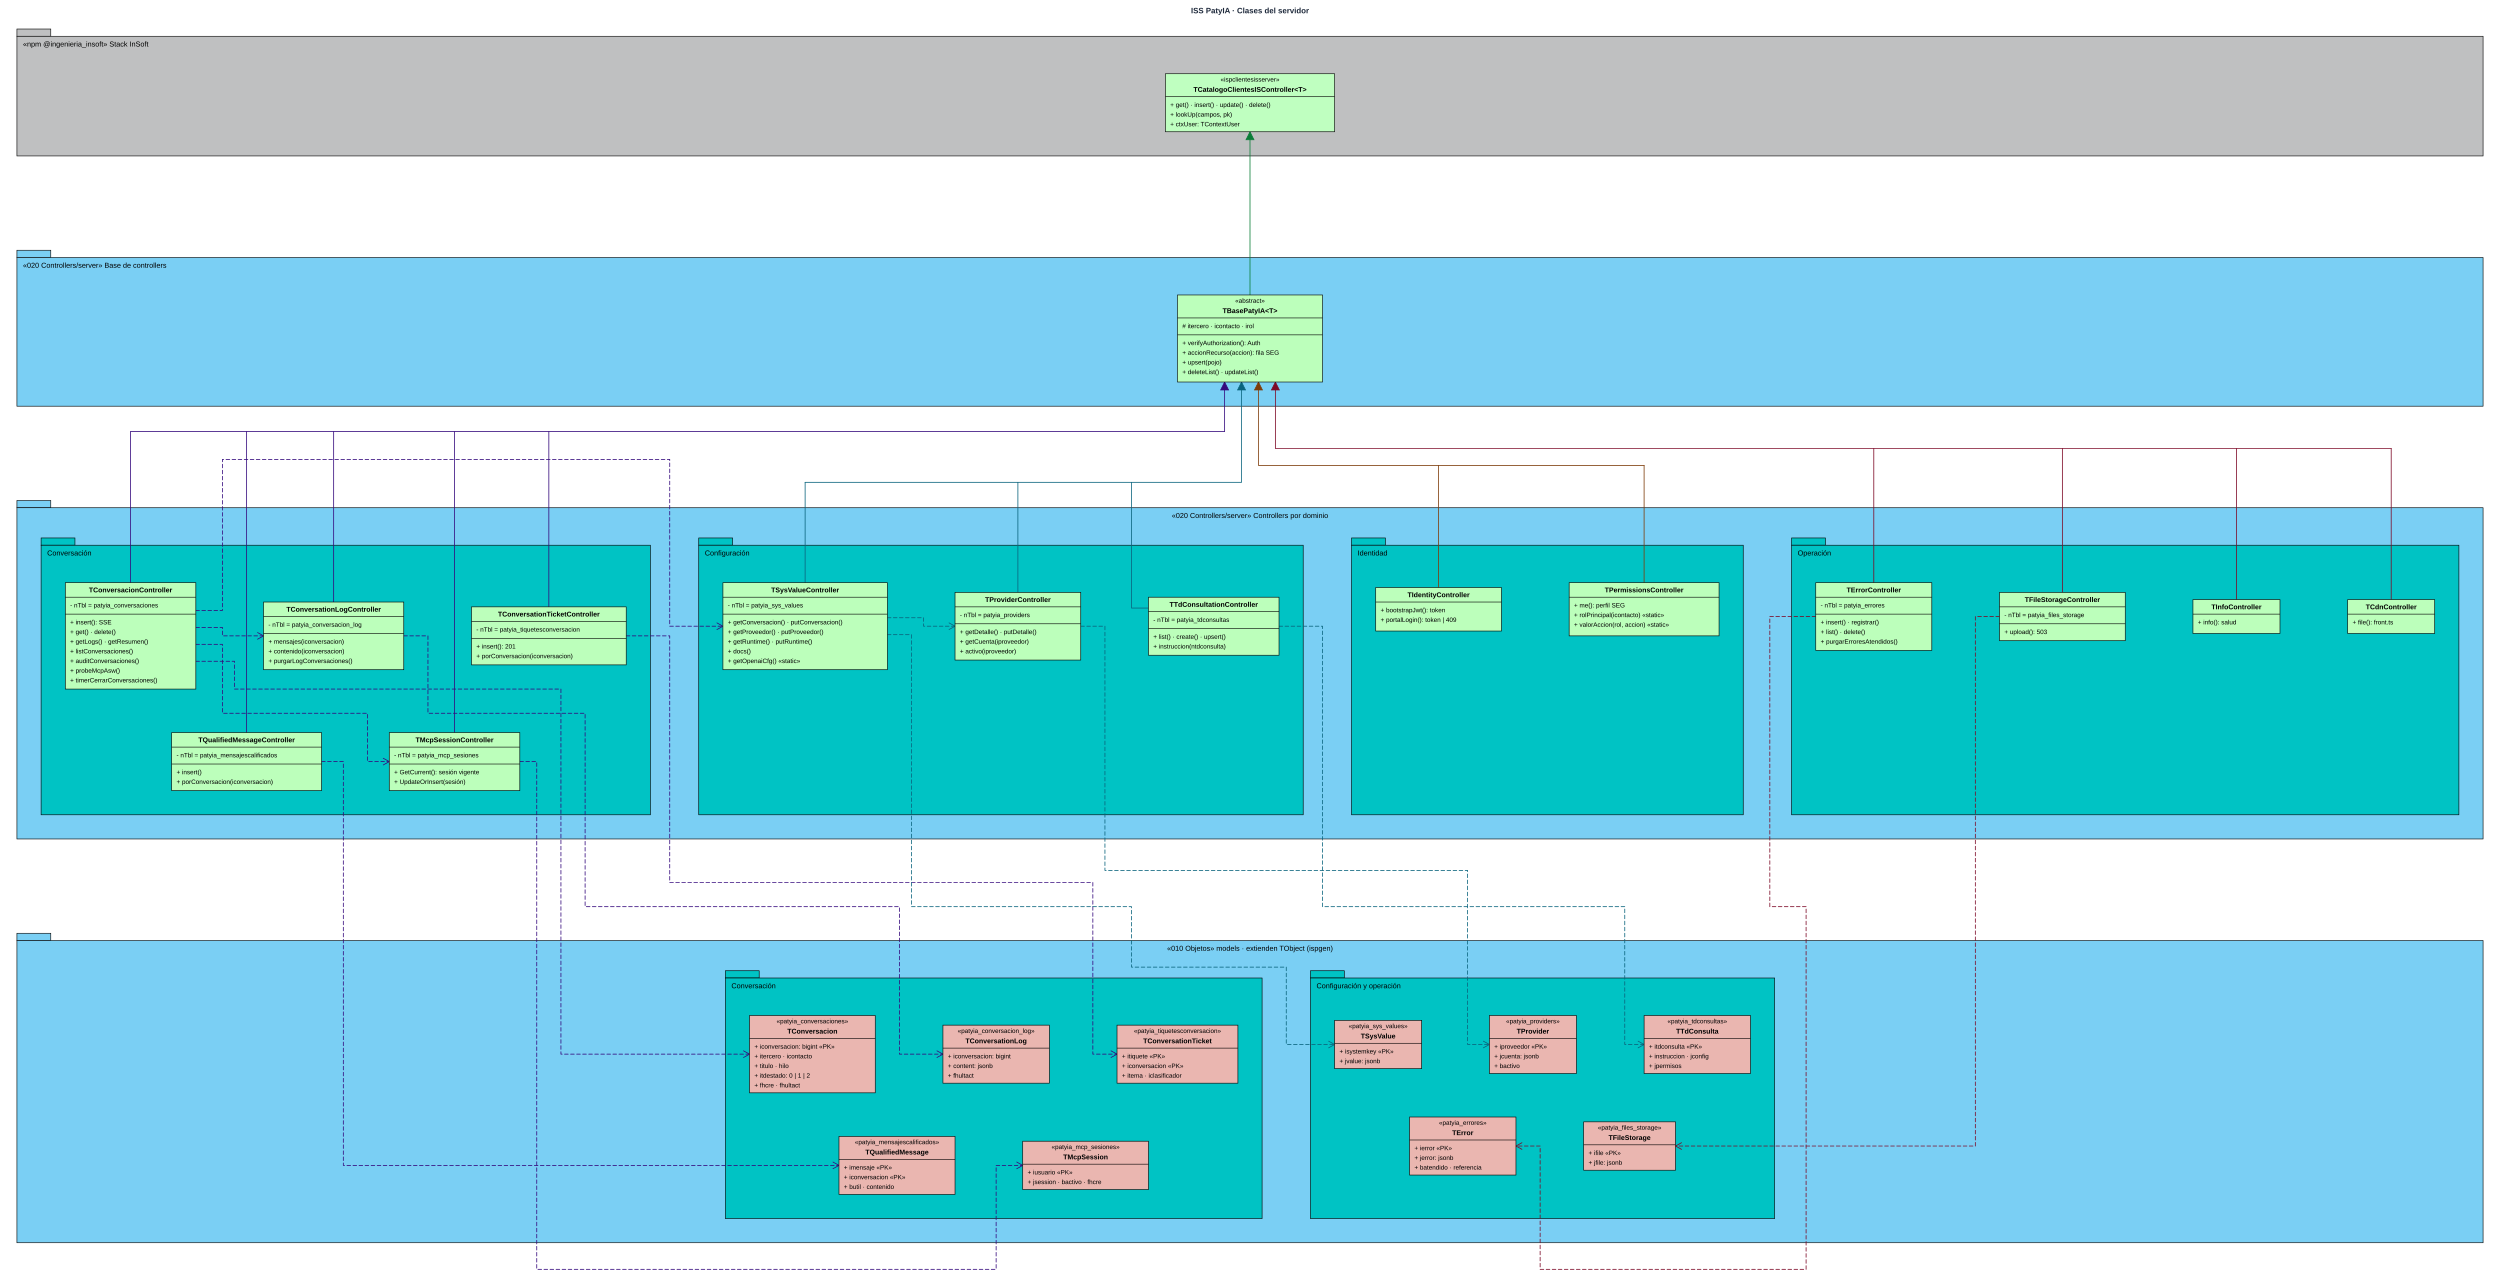
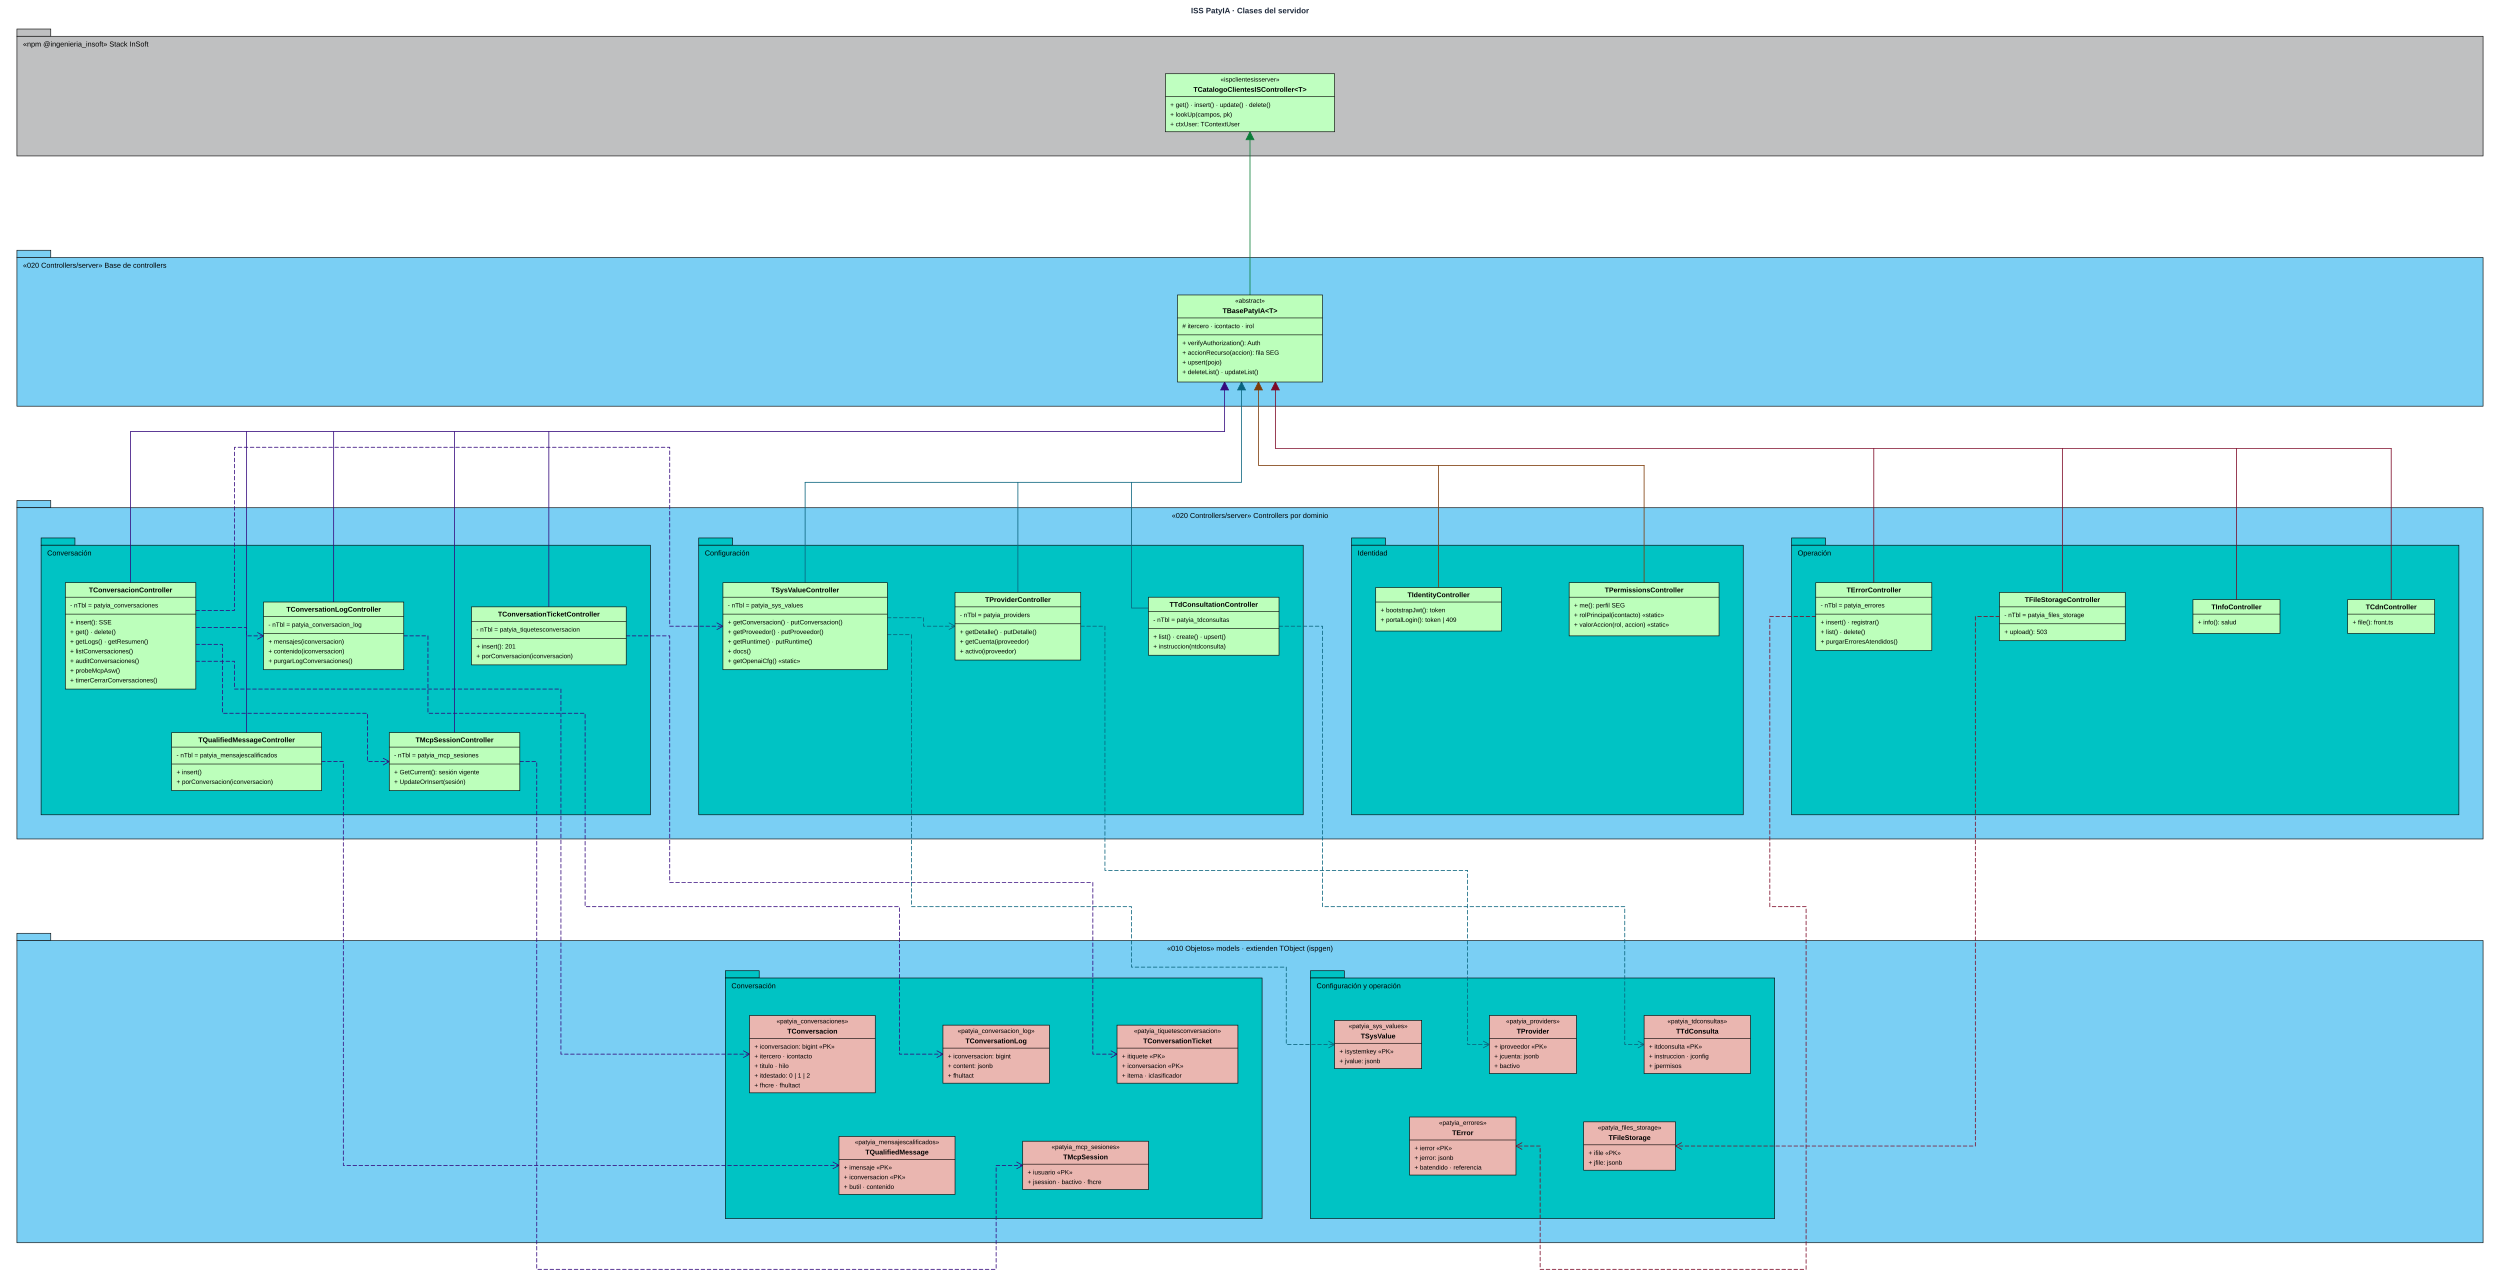
<svg xmlns="http://www.w3.org/2000/svg" style="background:#FFFFFF" part="canvas" class="cls-svg" role="img" viewBox="0 0 4136 2128" preserveAspectRatio="xMidYMid meet" aria-label="ISS PatyIA · Clases del servidor">
  <text x="2068" y="22" text-anchor="middle" fill="#1e293b" font-size="13" font-weight="600" font-family="Tahoma,Arial,sans-serif">ISS PatyIA · Clases del servidor</text>
  <g class="cls-pkgs">
    <rect x="28" y="48" width="56" height="12" fill="#BFC0C1" stroke="#000000" stroke-width="1" class="cls-pkg__tab" />
    <rect x="28" y="60" width="4080" height="198" fill="#BFC0C1" stroke="#000000" stroke-width="1" class="cls-pkg" />
    <text x="38" y="77" text-anchor="start" fill="#000000" font-size="12" font-family="Tahoma,Arial,sans-serif">«npm @ingenieria_insoft» Stack InSoft</text>
    <rect x="28" y="414" width="56" height="12" fill="#7ACFF4" stroke="#000000" stroke-width="1" class="cls-pkg__tab" />
    <rect x="28" y="426" width="4080" height="246" fill="#7ACFF4" stroke="#000000" stroke-width="1" class="cls-pkg" />
    <text x="38" y="443" text-anchor="start" fill="#000000" font-size="12" font-family="Tahoma,Arial,sans-serif">«020 Controllers/server» Base de controllers</text>
    <rect x="28" y="828" width="56" height="12" fill="#7ACFF4" stroke="#000000" stroke-width="1" class="cls-pkg__tab" />
    <rect x="28" y="840" width="4080" height="548" fill="#7ACFF4" stroke="#000000" stroke-width="1" class="cls-pkg" />
    <text x="2068" y="857" text-anchor="middle" fill="#000000" font-size="12" font-family="Tahoma,Arial,sans-serif">«020 Controllers/server» Controllers por dominio</text>
    <rect x="28" y="1544" width="56" height="12" fill="#7ACFF4" stroke="#000000" stroke-width="1" class="cls-pkg__tab" />
    <rect x="28" y="1556" width="4080" height="500" fill="#7ACFF4" stroke="#000000" stroke-width="1" class="cls-pkg" />
    <text x="2068" y="1573" text-anchor="middle" fill="#000000" font-size="12" font-family="Tahoma,Arial,sans-serif">«010 Objetos» models · extienden TObject (ispgen)</text>
    <rect x="68" y="890" width="56" height="12" fill="#00C3C4" stroke="#000000" stroke-width="1" class="cls-pkg__tab" />
    <rect x="68" y="902" width="1008" height="446" fill="#00C3C4" stroke="#000000" stroke-width="1" class="cls-pkg" />
    <text x="78" y="919" text-anchor="start" fill="#000000" font-size="12" font-family="Tahoma,Arial,sans-serif">Conversación</text>
    <rect x="1156" y="890" width="56" height="12" fill="#00C3C4" stroke="#000000" stroke-width="1" class="cls-pkg__tab" />
    <rect x="1156" y="902" width="1000" height="446" fill="#00C3C4" stroke="#000000" stroke-width="1" class="cls-pkg" />
    <text x="1166" y="919" text-anchor="start" fill="#000000" font-size="12" font-family="Tahoma,Arial,sans-serif">Configuración</text>
    <rect x="2236" y="890" width="56" height="12" fill="#00C3C4" stroke="#000000" stroke-width="1" class="cls-pkg__tab" />
    <rect x="2236" y="902" width="648" height="446" fill="#00C3C4" stroke="#000000" stroke-width="1" class="cls-pkg" />
    <text x="2246" y="919" text-anchor="start" fill="#000000" font-size="12" font-family="Tahoma,Arial,sans-serif">Identidad</text>
    <rect x="2964" y="890" width="56" height="12" fill="#00C3C4" stroke="#000000" stroke-width="1" class="cls-pkg__tab" />
    <rect x="2964" y="902" width="1104" height="446" fill="#00C3C4" stroke="#000000" stroke-width="1" class="cls-pkg" />
    <text x="2974" y="919" text-anchor="start" fill="#000000" font-size="12" font-family="Tahoma,Arial,sans-serif">Operación</text>
    <rect x="1200" y="1606" width="56" height="12" fill="#00C3C4" stroke="#000000" stroke-width="1" class="cls-pkg__tab" />
    <rect x="1200" y="1618" width="888" height="398" fill="#00C3C4" stroke="#000000" stroke-width="1" class="cls-pkg" />
    <text x="1210" y="1635" text-anchor="start" fill="#000000" font-size="12" font-family="Tahoma,Arial,sans-serif">Conversación</text>
    <rect x="2168" y="1606" width="56" height="12" fill="#00C3C4" stroke="#000000" stroke-width="1" class="cls-pkg__tab" />
    <rect x="2168" y="1618" width="768" height="398" fill="#00C3C4" stroke="#000000" stroke-width="1" class="cls-pkg" />
    <text x="2178" y="1635" text-anchor="start" fill="#000000" font-size="12" font-family="Tahoma,Arial,sans-serif">Configuración y operación</text>
  </g>
  <g class="cls-rel" data-edge-id="r0">
    <path d="M2068,488 V218" fill="none" stroke="#0a7d37" stroke-width="1.3" stroke-linejoin="round" stroke-linecap="round" class="cls-rel__path" />
    <polygon points="0,0 -13.2,-6.6 -13.2,6.6" fill="#0a7d37" stroke="#0a7d37" stroke-width="1.2" transform="translate(2068,218) rotate(270)" class="cls-rel__head" />
  </g>
  <g class="cls-rel" data-edge-id="r1">
    <path d="M216,964 V714" fill="none" stroke="#350a7d" stroke-width="1.3" stroke-linejoin="round" stroke-linecap="round" class="cls-rel__path" />
  </g>
  <g class="cls-rel" data-edge-id="r2">
    <path d="M552,996 V714" fill="none" stroke="#350a7d" stroke-width="1.3" stroke-linejoin="round" stroke-linecap="round" class="cls-rel__path" />
  </g>
  <g class="cls-rel" data-edge-id="r3">
    <path d="M908,1004 V714" fill="none" stroke="#350a7d" stroke-width="1.3" stroke-linejoin="round" stroke-linecap="round" class="cls-rel__path" />
  </g>
  <g class="cls-rel" data-edge-id="r4">
    <path d="M408,1212 V714" fill="none" stroke="#350a7d" stroke-width="1.3" stroke-linejoin="round" stroke-linecap="round" class="cls-rel__path" />
  </g>
  <g class="cls-rel" data-edge-id="r5">
    <path d="M752,1212 V714" fill="none" stroke="#350a7d" stroke-width="1.3" stroke-linejoin="round" stroke-linecap="round" class="cls-rel__path" />
  </g>
  <g class="cls-rel" data-edge-id="r6">
    <path d="M1332,964 V798" fill="none" stroke="#0a647d" stroke-width="1.3" stroke-linejoin="round" stroke-linecap="round" class="cls-rel__path" />
  </g>
  <g class="cls-rel" data-edge-id="r7">
    <path d="M1684,980 V798" fill="none" stroke="#0a647d" stroke-width="1.3" stroke-linejoin="round" stroke-linecap="round" class="cls-rel__path" />
  </g>
  <g class="cls-rel" data-edge-id="r8">
    <path d="M1900,1006 H1872 V798" fill="none" stroke="#0a647d" stroke-width="1.3" stroke-linejoin="round" stroke-linecap="round" class="cls-rel__path" />
  </g>
  <g class="cls-rel" data-edge-id="r9">
    <path d="M2380,972 V770" fill="none" stroke="#7d3c0a" stroke-width="1.3" stroke-linejoin="round" stroke-linecap="round" class="cls-rel__path" />
  </g>
  <g class="cls-rel" data-edge-id="r10">
    <path d="M2720,964 V770" fill="none" stroke="#7d3c0a" stroke-width="1.3" stroke-linejoin="round" stroke-linecap="round" class="cls-rel__path" />
  </g>
  <g class="cls-rel" data-edge-id="r11">
    <path d="M3100,964 V742" fill="none" stroke="#7d0a27" stroke-width="1.3" stroke-linejoin="round" stroke-linecap="round" class="cls-rel__path" />
  </g>
  <g class="cls-rel" data-edge-id="r12">
    <path d="M3412,980 V742" fill="none" stroke="#7d0a27" stroke-width="1.3" stroke-linejoin="round" stroke-linecap="round" class="cls-rel__path" />
  </g>
  <g class="cls-rel" data-edge-id="r13">
    <path d="M3700,992 V742" fill="none" stroke="#7d0a27" stroke-width="1.3" stroke-linejoin="round" stroke-linecap="round" class="cls-rel__path" />
  </g>
  <g class="cls-rel" data-edge-id="r14">
    <path d="M3956,992 V742" fill="none" stroke="#7d0a27" stroke-width="1.3" stroke-linejoin="round" stroke-linecap="round" class="cls-rel__path" />
  </g>
  <g class="cls-rel" data-edge-id="r15">
-     <path d="M324,1038 H368 V1052 H436" fill="none" stroke="#350a7d" stroke-width="1.3" stroke-dasharray="6 4" stroke-linejoin="round" stroke-linecap="round" class="cls-rel__path" />
+     <path d="M324,1038 H408 V1052 H436" fill="none" stroke="#350a7d" stroke-width="1.3" stroke-dasharray="6 4" stroke-linejoin="round" stroke-linecap="round" class="cls-rel__path" />
    <polyline points="-9.9,-5.5 0,0 -9.9,5.5" fill="none" stroke="#350a7d" stroke-width="1.3" stroke-linejoin="round" stroke-linecap="round" transform="translate(436,1052) rotate(0)" class="cls-rel__head" />
  </g>
  <g class="cls-rel" data-edge-id="r16">
    <path d="M324,1066 H368 V1180 H608 V1260 H644" fill="none" stroke="#350a7d" stroke-width="1.3" stroke-dasharray="6 4" stroke-linejoin="round" stroke-linecap="round" class="cls-rel__path" />
    <polyline points="-9.9,-5.5 0,0 -9.9,5.5" fill="none" stroke="#350a7d" stroke-width="1.3" stroke-linejoin="round" stroke-linecap="round" transform="translate(644,1260) rotate(0)" class="cls-rel__head" />
  </g>
  <g class="cls-rel" data-edge-id="r17">
-     <path d="M324,1010 H368 V760 H1108 V1036 H1196" fill="none" stroke="#350a7d" stroke-width="1.3" stroke-dasharray="6 4" stroke-linejoin="round" stroke-linecap="round" class="cls-rel__path" />
+     <path d="M324,1010 H388 V740 H1108 V1036 H1196" fill="none" stroke="#350a7d" stroke-width="1.3" stroke-dasharray="6 4" stroke-linejoin="round" stroke-linecap="round" class="cls-rel__path" />
    <polyline points="-9.9,-5.5 0,0 -9.9,5.5" fill="none" stroke="#350a7d" stroke-width="1.3" stroke-linejoin="round" stroke-linecap="round" transform="translate(1196,1036) rotate(0)" class="cls-rel__head" />
  </g>
  <g class="cls-rel" data-edge-id="r18">
    <path d="M1468,1022 H1528 V1036 H1580" fill="none" stroke="#0a647d" stroke-width="1.3" stroke-dasharray="6 4" stroke-linejoin="round" stroke-linecap="round" class="cls-rel__path" />
    <polyline points="-9.9,-5.5 0,0 -9.9,5.5" fill="none" stroke="#0a647d" stroke-width="1.3" stroke-linejoin="round" stroke-linecap="round" transform="translate(1580,1036) rotate(0)" class="cls-rel__head" />
  </g>
  <g class="cls-rel" data-edge-id="r19">
    <path d="M324,1094 H388 V1140 H928 V1744 H1240" fill="none" stroke="#350a7d" stroke-width="1.3" stroke-dasharray="6 4" stroke-linejoin="round" stroke-linecap="round" class="cls-rel__path" />
    <polyline points="-9.9,-5.5 0,0 -9.9,5.5" fill="none" stroke="#350a7d" stroke-width="1.3" stroke-linejoin="round" stroke-linecap="round" transform="translate(1240,1744) rotate(0)" class="cls-rel__head" />
  </g>
  <g class="cls-rel" data-edge-id="r20">
    <path d="M668,1052 H708 V1180 H968 V1500 H1488 V1744 H1560" fill="none" stroke="#350a7d" stroke-width="1.3" stroke-dasharray="6 4" stroke-linejoin="round" stroke-linecap="round" class="cls-rel__path" />
    <polyline points="-9.9,-5.5 0,0 -9.9,5.5" fill="none" stroke="#350a7d" stroke-width="1.3" stroke-linejoin="round" stroke-linecap="round" transform="translate(1560,1744) rotate(0)" class="cls-rel__head" />
  </g>
  <g class="cls-rel" data-edge-id="r21">
    <path d="M1036,1052 H1108 V1460 H1808 V1744 H1848" fill="none" stroke="#350a7d" stroke-width="1.3" stroke-dasharray="6 4" stroke-linejoin="round" stroke-linecap="round" class="cls-rel__path" />
    <polyline points="-9.9,-5.5 0,0 -9.9,5.5" fill="none" stroke="#350a7d" stroke-width="1.3" stroke-linejoin="round" stroke-linecap="round" transform="translate(1848,1744) rotate(0)" class="cls-rel__head" />
  </g>
  <g class="cls-rel" data-edge-id="r22">
    <path d="M532,1260 H568 V1928 H1388" fill="none" stroke="#350a7d" stroke-width="1.3" stroke-dasharray="6 4" stroke-linejoin="round" stroke-linecap="round" class="cls-rel__path" />
    <polyline points="-9.9,-5.5 0,0 -9.9,5.5" fill="none" stroke="#350a7d" stroke-width="1.3" stroke-linejoin="round" stroke-linecap="round" transform="translate(1388,1928) rotate(0)" class="cls-rel__head" />
  </g>
  <g class="cls-rel" data-edge-id="r23">
    <path d="M860,1260 H888 V2100 H1648 V1928 H1692" fill="none" stroke="#350a7d" stroke-width="1.3" stroke-dasharray="6 4" stroke-linejoin="round" stroke-linecap="round" class="cls-rel__path" />
    <polyline points="-9.9,-5.5 0,0 -9.9,5.5" fill="none" stroke="#350a7d" stroke-width="1.3" stroke-linejoin="round" stroke-linecap="round" transform="translate(1692,1928) rotate(0)" class="cls-rel__head" />
  </g>
  <g class="cls-rel" data-edge-id="r24">
    <path d="M1468,1050 H1508 V1500 H1872 V1600 H2128 V1728 H2208" fill="none" stroke="#0a647d" stroke-width="1.3" stroke-dasharray="6 4" stroke-linejoin="round" stroke-linecap="round" class="cls-rel__path" />
    <polyline points="-9.9,-5.5 0,0 -9.9,5.5" fill="none" stroke="#0a647d" stroke-width="1.3" stroke-linejoin="round" stroke-linecap="round" transform="translate(2208,1728) rotate(0)" class="cls-rel__head" />
  </g>
  <g class="cls-rel" data-edge-id="r25">
    <path d="M1788,1036 H1828 V1440 H2428 V1728 H2464" fill="none" stroke="#0a647d" stroke-width="1.3" stroke-dasharray="6 4" stroke-linejoin="round" stroke-linecap="round" class="cls-rel__path" />
    <polyline points="-9.9,-5.5 0,0 -9.9,5.5" fill="none" stroke="#0a647d" stroke-width="1.3" stroke-linejoin="round" stroke-linecap="round" transform="translate(2464,1728) rotate(0)" class="cls-rel__head" />
  </g>
  <g class="cls-rel" data-edge-id="r26">
    <path d="M2116,1036 H2188 V1500 H2688 V1728 H2720" fill="none" stroke="#0a647d" stroke-width="1.3" stroke-dasharray="6 4" stroke-linejoin="round" stroke-linecap="round" class="cls-rel__path" />
    <polyline points="-9.9,-5.5 0,0 -9.9,5.5" fill="none" stroke="#0a647d" stroke-width="1.3" stroke-linejoin="round" stroke-linecap="round" transform="translate(2720,1728) rotate(0)" class="cls-rel__head" />
  </g>
  <g class="cls-rel" data-edge-id="r27">
    <path d="M3004,1020 H2928 V1500 H2988 V2100 H2548 V1896 H2508" fill="none" stroke="#7d0a27" stroke-width="1.3" stroke-dasharray="6 4" stroke-linejoin="round" stroke-linecap="round" class="cls-rel__path" />
    <polyline points="-9.9,-5.5 0,0 -9.9,5.5" fill="none" stroke="#7d0a27" stroke-width="1.3" stroke-linejoin="round" stroke-linecap="round" transform="translate(2508,1896) rotate(180)" class="cls-rel__head" />
  </g>
  <g class="cls-rel" data-edge-id="r28">
    <path d="M3308,1020 H3268 V1896 H2772" fill="none" stroke="#7d0a27" stroke-width="1.3" stroke-dasharray="6 4" stroke-linejoin="round" stroke-linecap="round" class="cls-rel__path" />
    <polyline points="-9.9,-5.5 0,0 -9.9,5.5" fill="none" stroke="#7d0a27" stroke-width="1.3" stroke-linejoin="round" stroke-linecap="round" transform="translate(2772,1896) rotate(180)" class="cls-rel__head" />
  </g>
  <g class="cls-rel" data-edge-id="base::pkg-conv::bus">
    <path d="M216,714 H2026 H2026 V632" fill="none" stroke="#350a7d" stroke-width="1.3" stroke-linejoin="round" stroke-linecap="round" class="cls-rel__path" />
    <polygon points="0,0 -13.2,-6.6 -13.2,6.6" fill="#350a7d" stroke="#350a7d" stroke-width="1.2" transform="translate(2026,632) rotate(270)" class="cls-rel__head" />
  </g>
  <g class="cls-rel" data-edge-id="base::pkg-cfg::bus">
    <path d="M1332,798 H2054 H2054 V632" fill="none" stroke="#0a647d" stroke-width="1.3" stroke-linejoin="round" stroke-linecap="round" class="cls-rel__path" />
    <polygon points="0,0 -13.2,-6.6 -13.2,6.6" fill="#0a647d" stroke="#0a647d" stroke-width="1.2" transform="translate(2054,632) rotate(270)" class="cls-rel__head" />
  </g>
  <g class="cls-rel" data-edge-id="base::pkg-ident::bus">
    <path d="M2082,770 H2720 H2082 V632" fill="none" stroke="#7d3c0a" stroke-width="1.3" stroke-linejoin="round" stroke-linecap="round" class="cls-rel__path" />
    <polygon points="0,0 -13.2,-6.6 -13.2,6.6" fill="#7d3c0a" stroke="#7d3c0a" stroke-width="1.2" transform="translate(2082,632) rotate(270)" class="cls-rel__head" />
  </g>
  <g class="cls-rel" data-edge-id="base::pkg-ops::bus">
    <path d="M2110,742 H3956 H2110 V632" fill="none" stroke="#7d0a27" stroke-width="1.3" stroke-linejoin="round" stroke-linecap="round" class="cls-rel__path" />
    <polygon points="0,0 -13.2,-6.6 -13.2,6.6" fill="#7d0a27" stroke="#7d0a27" stroke-width="1.2" transform="translate(2110,632) rotate(270)" class="cls-rel__head" />
  </g>
  <g class="cls-node cls-node--vp" data-node-id="catalogo">
    <rect x="1928" y="122" width="280" height="96" fill="#BFFFC0" stroke="#000000" stroke-width="1" class="cls-node__box" />
    <line x1="1928" y1="160" x2="2208" y2="160" stroke="#000000" stroke-width="1" class="cls-node__divider" />
    <text x="2068" y="135" text-anchor="middle" fill="#000000" font-size="10.5" font-family="Tahoma,Arial,sans-serif">«ispclientesisserver»</text>
    <text x="2068" y="152" text-anchor="middle" fill="#000000" font-size="11.5" font-weight="700" font-family="Tahoma,Arial,sans-serif">TCatalogoClientesISController&lt;T&gt;</text>
    <text x="1936" y="174" dominant-baseline="middle" fill="#000000" font-size="10.5" font-family="Tahoma,Arial,sans-serif">+ get() · insert() · update() · delete()</text>
    <text x="1936" y="190" dominant-baseline="middle" fill="#000000" font-size="10.5" font-family="Tahoma,Arial,sans-serif">+ lookUp(campos, pk)</text>
    <text x="1936" y="206" dominant-baseline="middle" fill="#000000" font-size="10.5" font-family="Tahoma,Arial,sans-serif">+ ctxUser: TContextUser</text>
  </g>
  <g class="cls-node cls-node--vp" data-node-id="base">
    <rect x="1948" y="488" width="240" height="144" fill="#BCFFBB" stroke="#000000" stroke-width="1" class="cls-node__box" />
    <line x1="1948" y1="526" x2="2188" y2="526" stroke="#000000" stroke-width="1" class="cls-node__divider" />
    <line x1="1948" y1="554" x2="2188" y2="554" stroke="#000000" stroke-width="1" class="cls-node__divider" />
    <text x="2068" y="501" text-anchor="middle" fill="#000000" font-size="10.5" font-family="Tahoma,Arial,sans-serif">«abstract»</text>
    <text x="2068" y="518" text-anchor="middle" fill="#000000" font-size="11.5" font-weight="700" font-family="Tahoma,Arial,sans-serif">TBasePatyIA&lt;T&gt;</text>
    <text x="1956" y="540" dominant-baseline="middle" fill="#000000" font-size="10.5" font-family="Tahoma,Arial,sans-serif"># itercero · icontacto · irol</text>
    <text x="1956" y="568" dominant-baseline="middle" fill="#000000" font-size="10.5" font-family="Tahoma,Arial,sans-serif">+ verifyAuthorization(): Auth</text>
    <text x="1956" y="584" dominant-baseline="middle" fill="#000000" font-size="10.5" font-family="Tahoma,Arial,sans-serif">+ accionRecurso(accion): fila SEG</text>
    <text x="1956" y="600" dominant-baseline="middle" fill="#000000" font-size="10.5" font-family="Tahoma,Arial,sans-serif">+ upsert(pojo)</text>
    <text x="1956" y="616" dominant-baseline="middle" fill="#000000" font-size="10.5" font-family="Tahoma,Arial,sans-serif">+ deleteList() · updateList()</text>
  </g>
  <g class="cls-node cls-node--vp" data-node-id="conv">
    <rect x="108" y="964" width="216" height="176" fill="#BCFFBB" stroke="#000000" stroke-width="1" class="cls-node__box" />
    <line x1="108" y1="988" x2="324" y2="988" stroke="#000000" stroke-width="1" class="cls-node__divider" />
    <line x1="108" y1="1016" x2="324" y2="1016" stroke="#000000" stroke-width="1" class="cls-node__divider" />
    <text x="216" y="980" text-anchor="middle" fill="#000000" font-size="11.5" font-weight="700" font-family="Tahoma,Arial,sans-serif">TConversacionController</text>
    <text x="116" y="1002" dominant-baseline="middle" fill="#000000" font-size="10.5" font-family="Tahoma,Arial,sans-serif">- nTbl = patyia_conversaciones</text>
    <text x="116" y="1030" dominant-baseline="middle" fill="#000000" font-size="10.5" font-family="Tahoma,Arial,sans-serif">+ insert(): SSE</text>
    <text x="116" y="1046" dominant-baseline="middle" fill="#000000" font-size="10.5" font-family="Tahoma,Arial,sans-serif">+ get() · delete()</text>
    <text x="116" y="1062" dominant-baseline="middle" fill="#000000" font-size="10.5" font-family="Tahoma,Arial,sans-serif">+ getLogs() · getResumen()</text>
    <text x="116" y="1078" dominant-baseline="middle" fill="#000000" font-size="10.5" font-family="Tahoma,Arial,sans-serif">+ listConversaciones()</text>
    <text x="116" y="1094" dominant-baseline="middle" fill="#000000" font-size="10.5" font-family="Tahoma,Arial,sans-serif">+ auditConversaciones()</text>
    <text x="116" y="1110" dominant-baseline="middle" fill="#000000" font-size="10.5" font-family="Tahoma,Arial,sans-serif">+ probeMcpAsw()</text>
    <text x="116" y="1126" dominant-baseline="middle" fill="#000000" font-size="10.5" font-family="Tahoma,Arial,sans-serif">+ timerCerrarConversaciones()</text>
  </g>
  <g class="cls-node cls-node--vp" data-node-id="log">
    <rect x="436" y="996" width="232" height="112" fill="#BCFFBB" stroke="#000000" stroke-width="1" class="cls-node__box" />
    <line x1="436" y1="1020" x2="668" y2="1020" stroke="#000000" stroke-width="1" class="cls-node__divider" />
    <line x1="436" y1="1048" x2="668" y2="1048" stroke="#000000" stroke-width="1" class="cls-node__divider" />
    <text x="552" y="1012" text-anchor="middle" fill="#000000" font-size="11.5" font-weight="700" font-family="Tahoma,Arial,sans-serif">TConversationLogController</text>
    <text x="444" y="1034" dominant-baseline="middle" fill="#000000" font-size="10.5" font-family="Tahoma,Arial,sans-serif">- nTbl = patyia_conversacion_log</text>
    <text x="444" y="1062" dominant-baseline="middle" fill="#000000" font-size="10.5" font-family="Tahoma,Arial,sans-serif">+ mensajes(iconversacion)</text>
    <text x="444" y="1078" dominant-baseline="middle" fill="#000000" font-size="10.5" font-family="Tahoma,Arial,sans-serif">+ contenido(iconversacion)</text>
    <text x="444" y="1094" dominant-baseline="middle" fill="#000000" font-size="10.5" font-family="Tahoma,Arial,sans-serif">+ purgarLogConversaciones()</text>
  </g>
  <g class="cls-node cls-node--vp" data-node-id="tiq">
    <rect x="780" y="1004" width="256" height="96" fill="#BCFFBB" stroke="#000000" stroke-width="1" class="cls-node__box" />
    <line x1="780" y1="1028" x2="1036" y2="1028" stroke="#000000" stroke-width="1" class="cls-node__divider" />
    <line x1="780" y1="1056" x2="1036" y2="1056" stroke="#000000" stroke-width="1" class="cls-node__divider" />
    <text x="908" y="1020" text-anchor="middle" fill="#000000" font-size="11.5" font-weight="700" font-family="Tahoma,Arial,sans-serif">TConversationTicketController</text>
    <text x="788" y="1042" dominant-baseline="middle" fill="#000000" font-size="10.5" font-family="Tahoma,Arial,sans-serif">- nTbl = patyia_tiquetesconversacion</text>
    <text x="788" y="1070" dominant-baseline="middle" fill="#000000" font-size="10.5" font-family="Tahoma,Arial,sans-serif">+ insert(): 201</text>
    <text x="788" y="1086" dominant-baseline="middle" fill="#000000" font-size="10.5" font-family="Tahoma,Arial,sans-serif">+ porConversacion(iconversacion)</text>
  </g>
  <g class="cls-node cls-node--vp" data-node-id="msg">
    <rect x="284" y="1212" width="248" height="96" fill="#BCFFBB" stroke="#000000" stroke-width="1" class="cls-node__box" />
    <line x1="284" y1="1236" x2="532" y2="1236" stroke="#000000" stroke-width="1" class="cls-node__divider" />
    <line x1="284" y1="1264" x2="532" y2="1264" stroke="#000000" stroke-width="1" class="cls-node__divider" />
    <text x="408" y="1228" text-anchor="middle" fill="#000000" font-size="11.5" font-weight="700" font-family="Tahoma,Arial,sans-serif">TQualifiedMessageController</text>
    <text x="292" y="1250" dominant-baseline="middle" fill="#000000" font-size="10.5" font-family="Tahoma,Arial,sans-serif">- nTbl = patyia_mensajescalificados</text>
    <text x="292" y="1278" dominant-baseline="middle" fill="#000000" font-size="10.5" font-family="Tahoma,Arial,sans-serif">+ insert()</text>
    <text x="292" y="1294" dominant-baseline="middle" fill="#000000" font-size="10.5" font-family="Tahoma,Arial,sans-serif">+ porConversacion(iconversacion)</text>
  </g>
  <g class="cls-node cls-node--vp" data-node-id="mcp">
    <rect x="644" y="1212" width="216" height="96" fill="#BCFFBB" stroke="#000000" stroke-width="1" class="cls-node__box" />
    <line x1="644" y1="1236" x2="860" y2="1236" stroke="#000000" stroke-width="1" class="cls-node__divider" />
    <line x1="644" y1="1264" x2="860" y2="1264" stroke="#000000" stroke-width="1" class="cls-node__divider" />
    <text x="752" y="1228" text-anchor="middle" fill="#000000" font-size="11.5" font-weight="700" font-family="Tahoma,Arial,sans-serif">TMcpSessionController</text>
    <text x="652" y="1250" dominant-baseline="middle" fill="#000000" font-size="10.5" font-family="Tahoma,Arial,sans-serif">- nTbl = patyia_mcp_sesiones</text>
    <text x="652" y="1278" dominant-baseline="middle" fill="#000000" font-size="10.5" font-family="Tahoma,Arial,sans-serif">+ GetCurrent(): sesión vigente</text>
    <text x="652" y="1294" dominant-baseline="middle" fill="#000000" font-size="10.5" font-family="Tahoma,Arial,sans-serif">+ UpdateOrInsert(sesión)</text>
  </g>
  <g class="cls-node cls-node--vp" data-node-id="sys">
    <rect x="1196" y="964" width="272" height="144" fill="#BCFFBB" stroke="#000000" stroke-width="1" class="cls-node__box" />
    <line x1="1196" y1="988" x2="1468" y2="988" stroke="#000000" stroke-width="1" class="cls-node__divider" />
    <line x1="1196" y1="1016" x2="1468" y2="1016" stroke="#000000" stroke-width="1" class="cls-node__divider" />
    <text x="1332" y="980" text-anchor="middle" fill="#000000" font-size="11.5" font-weight="700" font-family="Tahoma,Arial,sans-serif">TSysValueController</text>
    <text x="1204" y="1002" dominant-baseline="middle" fill="#000000" font-size="10.5" font-family="Tahoma,Arial,sans-serif">- nTbl = patyia_sys_values</text>
    <text x="1204" y="1030" dominant-baseline="middle" fill="#000000" font-size="10.5" font-family="Tahoma,Arial,sans-serif">+ getConversacion() · putConversacion()</text>
    <text x="1204" y="1046" dominant-baseline="middle" fill="#000000" font-size="10.5" font-family="Tahoma,Arial,sans-serif">+ getProveedor() · putProveedor()</text>
    <text x="1204" y="1062" dominant-baseline="middle" fill="#000000" font-size="10.5" font-family="Tahoma,Arial,sans-serif">+ getRuntime() · putRuntime()</text>
    <text x="1204" y="1078" dominant-baseline="middle" fill="#000000" font-size="10.5" font-family="Tahoma,Arial,sans-serif">+ docs()</text>
    <text x="1204" y="1094" dominant-baseline="middle" fill="#000000" font-size="10.5" font-family="Tahoma,Arial,sans-serif">+ getOpenaiCfg() «static»</text>
  </g>
  <g class="cls-node cls-node--vp" data-node-id="prov">
    <rect x="1580" y="980" width="208" height="112" fill="#BCFFBB" stroke="#000000" stroke-width="1" class="cls-node__box" />
    <line x1="1580" y1="1004" x2="1788" y2="1004" stroke="#000000" stroke-width="1" class="cls-node__divider" />
    <line x1="1580" y1="1032" x2="1788" y2="1032" stroke="#000000" stroke-width="1" class="cls-node__divider" />
    <text x="1684" y="996" text-anchor="middle" fill="#000000" font-size="11.5" font-weight="700" font-family="Tahoma,Arial,sans-serif">TProviderController</text>
    <text x="1588" y="1018" dominant-baseline="middle" fill="#000000" font-size="10.5" font-family="Tahoma,Arial,sans-serif">- nTbl = patyia_providers</text>
    <text x="1588" y="1046" dominant-baseline="middle" fill="#000000" font-size="10.5" font-family="Tahoma,Arial,sans-serif">+ getDetalle() · putDetalle()</text>
    <text x="1588" y="1062" dominant-baseline="middle" fill="#000000" font-size="10.5" font-family="Tahoma,Arial,sans-serif">+ getCuenta(iproveedor)</text>
    <text x="1588" y="1078" dominant-baseline="middle" fill="#000000" font-size="10.5" font-family="Tahoma,Arial,sans-serif">+ activo(iproveedor)</text>
  </g>
  <g class="cls-node cls-node--vp" data-node-id="td">
    <rect x="1900" y="988" width="216" height="96" fill="#BCFFBB" stroke="#000000" stroke-width="1" class="cls-node__box" />
    <line x1="1900" y1="1012" x2="2116" y2="1012" stroke="#000000" stroke-width="1" class="cls-node__divider" />
    <line x1="1900" y1="1040" x2="2116" y2="1040" stroke="#000000" stroke-width="1" class="cls-node__divider" />
    <text x="2008" y="1004" text-anchor="middle" fill="#000000" font-size="11.5" font-weight="700" font-family="Tahoma,Arial,sans-serif">TTdConsultationController</text>
    <text x="1908" y="1026" dominant-baseline="middle" fill="#000000" font-size="10.5" font-family="Tahoma,Arial,sans-serif">- nTbl = patyia_tdconsultas</text>
    <text x="1908" y="1054" dominant-baseline="middle" fill="#000000" font-size="10.5" font-family="Tahoma,Arial,sans-serif">+ list() · create() · upsert()</text>
    <text x="1908" y="1070" dominant-baseline="middle" fill="#000000" font-size="10.5" font-family="Tahoma,Arial,sans-serif">+ instruccion(ntdconsulta)</text>
  </g>
  <g class="cls-node cls-node--vp" data-node-id="ident">
    <rect x="2276" y="972" width="208" height="72" fill="#BCFFBB" stroke="#000000" stroke-width="1" class="cls-node__box" />
    <line x1="2276" y1="996" x2="2484" y2="996" stroke="#000000" stroke-width="1" class="cls-node__divider" />
    <text x="2380" y="988" text-anchor="middle" fill="#000000" font-size="11.5" font-weight="700" font-family="Tahoma,Arial,sans-serif">TIdentityController</text>
    <text x="2284" y="1010" dominant-baseline="middle" fill="#000000" font-size="10.5" font-family="Tahoma,Arial,sans-serif">+ bootstrapJwt(): token</text>
    <text x="2284" y="1026" dominant-baseline="middle" fill="#000000" font-size="10.5" font-family="Tahoma,Arial,sans-serif">+ portalLogin(): token | 409</text>
  </g>
  <g class="cls-node cls-node--vp" data-node-id="perm">
    <rect x="2596" y="964" width="248" height="88" fill="#BCFFBB" stroke="#000000" stroke-width="1" class="cls-node__box" />
    <line x1="2596" y1="988" x2="2844" y2="988" stroke="#000000" stroke-width="1" class="cls-node__divider" />
    <text x="2720" y="980" text-anchor="middle" fill="#000000" font-size="11.5" font-weight="700" font-family="Tahoma,Arial,sans-serif">TPermissionsController</text>
    <text x="2604" y="1002" dominant-baseline="middle" fill="#000000" font-size="10.5" font-family="Tahoma,Arial,sans-serif">+ me(): perfil SEG</text>
    <text x="2604" y="1018" dominant-baseline="middle" fill="#000000" font-size="10.5" font-family="Tahoma,Arial,sans-serif">+ rolPrincipal(icontacto) «static»</text>
    <text x="2604" y="1034" dominant-baseline="middle" fill="#000000" font-size="10.5" font-family="Tahoma,Arial,sans-serif">+ valorAccion(rol, accion) «static»</text>
  </g>
  <g class="cls-node cls-node--vp" data-node-id="err">
    <rect x="3004" y="964" width="192" height="112" fill="#BCFFBB" stroke="#000000" stroke-width="1" class="cls-node__box" />
    <line x1="3004" y1="988" x2="3196" y2="988" stroke="#000000" stroke-width="1" class="cls-node__divider" />
    <line x1="3004" y1="1016" x2="3196" y2="1016" stroke="#000000" stroke-width="1" class="cls-node__divider" />
    <text x="3100" y="980" text-anchor="middle" fill="#000000" font-size="11.5" font-weight="700" font-family="Tahoma,Arial,sans-serif">TErrorController</text>
    <text x="3012" y="1002" dominant-baseline="middle" fill="#000000" font-size="10.5" font-family="Tahoma,Arial,sans-serif">- nTbl = patyia_errores</text>
    <text x="3012" y="1030" dominant-baseline="middle" fill="#000000" font-size="10.5" font-family="Tahoma,Arial,sans-serif">+ insert() · registrar()</text>
    <text x="3012" y="1046" dominant-baseline="middle" fill="#000000" font-size="10.5" font-family="Tahoma,Arial,sans-serif">+ list() · delete()</text>
    <text x="3012" y="1062" dominant-baseline="middle" fill="#000000" font-size="10.5" font-family="Tahoma,Arial,sans-serif">+ purgarErroresAtendidos()</text>
  </g>
  <g class="cls-node cls-node--vp" data-node-id="file">
    <rect x="3308" y="980" width="208" height="80" fill="#BCFFBB" stroke="#000000" stroke-width="1" class="cls-node__box" />
    <line x1="3308" y1="1004" x2="3516" y2="1004" stroke="#000000" stroke-width="1" class="cls-node__divider" />
    <line x1="3308" y1="1032" x2="3516" y2="1032" stroke="#000000" stroke-width="1" class="cls-node__divider" />
    <text x="3412" y="996" text-anchor="middle" fill="#000000" font-size="11.5" font-weight="700" font-family="Tahoma,Arial,sans-serif">TFileStorageController</text>
    <text x="3316" y="1018" dominant-baseline="middle" fill="#000000" font-size="10.5" font-family="Tahoma,Arial,sans-serif">- nTbl = patyia_files_storage</text>
    <text x="3316" y="1046" dominant-baseline="middle" fill="#000000" font-size="10.5" font-family="Tahoma,Arial,sans-serif">+ upload(): 503</text>
  </g>
  <g class="cls-node cls-node--vp" data-node-id="info">
    <rect x="3628" y="992" width="144" height="56" fill="#BCFFBB" stroke="#000000" stroke-width="1" class="cls-node__box" />
    <line x1="3628" y1="1016" x2="3772" y2="1016" stroke="#000000" stroke-width="1" class="cls-node__divider" />
    <text x="3700" y="1008" text-anchor="middle" fill="#000000" font-size="11.5" font-weight="700" font-family="Tahoma,Arial,sans-serif">TInfoController</text>
    <text x="3636" y="1030" dominant-baseline="middle" fill="#000000" font-size="10.5" font-family="Tahoma,Arial,sans-serif">+ info(): salud</text>
  </g>
  <g class="cls-node cls-node--vp" data-node-id="cdn">
    <rect x="3884" y="992" width="144" height="56" fill="#BCFFBB" stroke="#000000" stroke-width="1" class="cls-node__box" />
    <line x1="3884" y1="1016" x2="4028" y2="1016" stroke="#000000" stroke-width="1" class="cls-node__divider" />
    <text x="3956" y="1008" text-anchor="middle" fill="#000000" font-size="11.5" font-weight="700" font-family="Tahoma,Arial,sans-serif">TCdnController</text>
    <text x="3892" y="1030" dominant-baseline="middle" fill="#000000" font-size="10.5" font-family="Tahoma,Arial,sans-serif">+ file(): front.ts</text>
  </g>
  <g class="cls-node cls-node--vp" data-node-id="m_conv">
    <rect x="1240" y="1680" width="208" height="128" fill="#EAB6B0" stroke="#000000" stroke-width="1" class="cls-node__box" />
    <line x1="1240" y1="1718" x2="1448" y2="1718" stroke="#000000" stroke-width="1" class="cls-node__divider" />
    <text x="1344" y="1693" text-anchor="middle" fill="#000000" font-size="10.5" font-family="Tahoma,Arial,sans-serif">«patyia_conversaciones»</text>
    <text x="1344" y="1710" text-anchor="middle" fill="#000000" font-size="11.5" font-weight="700" font-family="Tahoma,Arial,sans-serif">TConversacion</text>
    <text x="1248" y="1732" dominant-baseline="middle" fill="#000000" font-size="10.5" font-family="Tahoma,Arial,sans-serif">+ iconversacion: bigint «PK»</text>
    <text x="1248" y="1748" dominant-baseline="middle" fill="#000000" font-size="10.5" font-family="Tahoma,Arial,sans-serif">+ itercero · icontacto</text>
    <text x="1248" y="1764" dominant-baseline="middle" fill="#000000" font-size="10.5" font-family="Tahoma,Arial,sans-serif">+ titulo · hilo</text>
    <text x="1248" y="1780" dominant-baseline="middle" fill="#000000" font-size="10.5" font-family="Tahoma,Arial,sans-serif">+ itdestado: 0 | 1 | 2</text>
    <text x="1248" y="1796" dominant-baseline="middle" fill="#000000" font-size="10.5" font-family="Tahoma,Arial,sans-serif">+ fhcre · fhultact</text>
  </g>
  <g class="cls-node cls-node--vp" data-node-id="m_log">
    <rect x="1560" y="1696" width="176" height="96" fill="#EAB6B0" stroke="#000000" stroke-width="1" class="cls-node__box" />
    <line x1="1560" y1="1734" x2="1736" y2="1734" stroke="#000000" stroke-width="1" class="cls-node__divider" />
    <text x="1648" y="1709" text-anchor="middle" fill="#000000" font-size="10.5" font-family="Tahoma,Arial,sans-serif">«patyia_conversacion_log»</text>
    <text x="1648" y="1726" text-anchor="middle" fill="#000000" font-size="11.5" font-weight="700" font-family="Tahoma,Arial,sans-serif">TConversationLog</text>
    <text x="1568" y="1748" dominant-baseline="middle" fill="#000000" font-size="10.5" font-family="Tahoma,Arial,sans-serif">+ iconversacion: bigint</text>
    <text x="1568" y="1764" dominant-baseline="middle" fill="#000000" font-size="10.5" font-family="Tahoma,Arial,sans-serif">+ content: jsonb</text>
    <text x="1568" y="1780" dominant-baseline="middle" fill="#000000" font-size="10.5" font-family="Tahoma,Arial,sans-serif">+ fhultact</text>
  </g>
  <g class="cls-node cls-node--vp" data-node-id="m_tiq">
    <rect x="1848" y="1696" width="200" height="96" fill="#EAB6B0" stroke="#000000" stroke-width="1" class="cls-node__box" />
    <line x1="1848" y1="1734" x2="2048" y2="1734" stroke="#000000" stroke-width="1" class="cls-node__divider" />
    <text x="1948" y="1709" text-anchor="middle" fill="#000000" font-size="10.5" font-family="Tahoma,Arial,sans-serif">«patyia_tiquetesconversacion»</text>
    <text x="1948" y="1726" text-anchor="middle" fill="#000000" font-size="11.5" font-weight="700" font-family="Tahoma,Arial,sans-serif">TConversationTicket</text>
    <text x="1856" y="1748" dominant-baseline="middle" fill="#000000" font-size="10.5" font-family="Tahoma,Arial,sans-serif">+ itiquete «PK»</text>
    <text x="1856" y="1764" dominant-baseline="middle" fill="#000000" font-size="10.5" font-family="Tahoma,Arial,sans-serif">+ iconversacion «PK»</text>
    <text x="1856" y="1780" dominant-baseline="middle" fill="#000000" font-size="10.5" font-family="Tahoma,Arial,sans-serif">+ itema · iclasificador</text>
  </g>
  <g class="cls-node cls-node--vp" data-node-id="m_msg">
    <rect x="1388" y="1880" width="192" height="96" fill="#EAB6B0" stroke="#000000" stroke-width="1" class="cls-node__box" />
    <line x1="1388" y1="1918" x2="1580" y2="1918" stroke="#000000" stroke-width="1" class="cls-node__divider" />
    <text x="1484" y="1893" text-anchor="middle" fill="#000000" font-size="10.5" font-family="Tahoma,Arial,sans-serif">«patyia_mensajescalificados»</text>
    <text x="1484" y="1910" text-anchor="middle" fill="#000000" font-size="11.5" font-weight="700" font-family="Tahoma,Arial,sans-serif">TQualifiedMessage</text>
    <text x="1396" y="1932" dominant-baseline="middle" fill="#000000" font-size="10.5" font-family="Tahoma,Arial,sans-serif">+ imensaje «PK»</text>
    <text x="1396" y="1948" dominant-baseline="middle" fill="#000000" font-size="10.5" font-family="Tahoma,Arial,sans-serif">+ iconversacion «PK»</text>
    <text x="1396" y="1964" dominant-baseline="middle" fill="#000000" font-size="10.5" font-family="Tahoma,Arial,sans-serif">+ butil · contenido</text>
  </g>
  <g class="cls-node cls-node--vp" data-node-id="m_mcp">
    <rect x="1692" y="1888" width="208" height="80" fill="#EAB6B0" stroke="#000000" stroke-width="1" class="cls-node__box" />
    <line x1="1692" y1="1926" x2="1900" y2="1926" stroke="#000000" stroke-width="1" class="cls-node__divider" />
    <text x="1796" y="1901" text-anchor="middle" fill="#000000" font-size="10.5" font-family="Tahoma,Arial,sans-serif">«patyia_mcp_sesiones»</text>
    <text x="1796" y="1918" text-anchor="middle" fill="#000000" font-size="11.5" font-weight="700" font-family="Tahoma,Arial,sans-serif">TMcpSession</text>
    <text x="1700" y="1940" dominant-baseline="middle" fill="#000000" font-size="10.5" font-family="Tahoma,Arial,sans-serif">+ iusuario «PK»</text>
    <text x="1700" y="1956" dominant-baseline="middle" fill="#000000" font-size="10.5" font-family="Tahoma,Arial,sans-serif">+ jsession · bactivo · fhcre</text>
  </g>
  <g class="cls-node cls-node--vp" data-node-id="m_sys">
    <rect x="2208" y="1688" width="144" height="80" fill="#EAB6B0" stroke="#000000" stroke-width="1" class="cls-node__box" />
    <line x1="2208" y1="1726" x2="2352" y2="1726" stroke="#000000" stroke-width="1" class="cls-node__divider" />
    <text x="2280" y="1701" text-anchor="middle" fill="#000000" font-size="10.5" font-family="Tahoma,Arial,sans-serif">«patyia_sys_values»</text>
    <text x="2280" y="1718" text-anchor="middle" fill="#000000" font-size="11.5" font-weight="700" font-family="Tahoma,Arial,sans-serif">TSysValue</text>
    <text x="2216" y="1740" dominant-baseline="middle" fill="#000000" font-size="10.5" font-family="Tahoma,Arial,sans-serif">+ isystemkey «PK»</text>
    <text x="2216" y="1756" dominant-baseline="middle" fill="#000000" font-size="10.5" font-family="Tahoma,Arial,sans-serif">+ jvalue: jsonb</text>
  </g>
  <g class="cls-node cls-node--vp" data-node-id="m_prov">
    <rect x="2464" y="1680" width="144" height="96" fill="#EAB6B0" stroke="#000000" stroke-width="1" class="cls-node__box" />
    <line x1="2464" y1="1718" x2="2608" y2="1718" stroke="#000000" stroke-width="1" class="cls-node__divider" />
    <text x="2536" y="1693" text-anchor="middle" fill="#000000" font-size="10.5" font-family="Tahoma,Arial,sans-serif">«patyia_providers»</text>
    <text x="2536" y="1710" text-anchor="middle" fill="#000000" font-size="11.5" font-weight="700" font-family="Tahoma,Arial,sans-serif">TProvider</text>
    <text x="2472" y="1732" dominant-baseline="middle" fill="#000000" font-size="10.5" font-family="Tahoma,Arial,sans-serif">+ iproveedor «PK»</text>
    <text x="2472" y="1748" dominant-baseline="middle" fill="#000000" font-size="10.5" font-family="Tahoma,Arial,sans-serif">+ jcuenta: jsonb</text>
    <text x="2472" y="1764" dominant-baseline="middle" fill="#000000" font-size="10.5" font-family="Tahoma,Arial,sans-serif">+ bactivo</text>
  </g>
  <g class="cls-node cls-node--vp" data-node-id="m_td">
    <rect x="2720" y="1680" width="176" height="96" fill="#EAB6B0" stroke="#000000" stroke-width="1" class="cls-node__box" />
    <line x1="2720" y1="1718" x2="2896" y2="1718" stroke="#000000" stroke-width="1" class="cls-node__divider" />
    <text x="2808" y="1693" text-anchor="middle" fill="#000000" font-size="10.5" font-family="Tahoma,Arial,sans-serif">«patyia_tdconsultas»</text>
    <text x="2808" y="1710" text-anchor="middle" fill="#000000" font-size="11.5" font-weight="700" font-family="Tahoma,Arial,sans-serif">TTdConsulta</text>
    <text x="2728" y="1732" dominant-baseline="middle" fill="#000000" font-size="10.5" font-family="Tahoma,Arial,sans-serif">+ itdconsulta «PK»</text>
    <text x="2728" y="1748" dominant-baseline="middle" fill="#000000" font-size="10.5" font-family="Tahoma,Arial,sans-serif">+ instruccion · jconfig</text>
    <text x="2728" y="1764" dominant-baseline="middle" fill="#000000" font-size="10.5" font-family="Tahoma,Arial,sans-serif">+ jpermisos</text>
  </g>
  <g class="cls-node cls-node--vp" data-node-id="m_err">
    <rect x="2332" y="1848" width="176" height="96" fill="#EAB6B0" stroke="#000000" stroke-width="1" class="cls-node__box" />
    <line x1="2332" y1="1886" x2="2508" y2="1886" stroke="#000000" stroke-width="1" class="cls-node__divider" />
    <text x="2420" y="1861" text-anchor="middle" fill="#000000" font-size="10.5" font-family="Tahoma,Arial,sans-serif">«patyia_errores»</text>
    <text x="2420" y="1878" text-anchor="middle" fill="#000000" font-size="11.5" font-weight="700" font-family="Tahoma,Arial,sans-serif">TError</text>
    <text x="2340" y="1900" dominant-baseline="middle" fill="#000000" font-size="10.5" font-family="Tahoma,Arial,sans-serif">+ ierror «PK»</text>
    <text x="2340" y="1916" dominant-baseline="middle" fill="#000000" font-size="10.5" font-family="Tahoma,Arial,sans-serif">+ jerror: jsonb</text>
    <text x="2340" y="1932" dominant-baseline="middle" fill="#000000" font-size="10.5" font-family="Tahoma,Arial,sans-serif">+ batendido · referencia</text>
  </g>
  <g class="cls-node cls-node--vp" data-node-id="m_file">
    <rect x="2620" y="1856" width="152" height="80" fill="#EAB6B0" stroke="#000000" stroke-width="1" class="cls-node__box" />
    <line x1="2620" y1="1894" x2="2772" y2="1894" stroke="#000000" stroke-width="1" class="cls-node__divider" />
    <text x="2696" y="1869" text-anchor="middle" fill="#000000" font-size="10.5" font-family="Tahoma,Arial,sans-serif">«patyia_files_storage»</text>
    <text x="2696" y="1886" text-anchor="middle" fill="#000000" font-size="11.5" font-weight="700" font-family="Tahoma,Arial,sans-serif">TFileStorage</text>
    <text x="2628" y="1908" dominant-baseline="middle" fill="#000000" font-size="10.5" font-family="Tahoma,Arial,sans-serif">+ ifile «PK»</text>
    <text x="2628" y="1924" dominant-baseline="middle" fill="#000000" font-size="10.5" font-family="Tahoma,Arial,sans-serif">+ jfile: jsonb</text>
  </g>
  <g class="seq-turtle" pointer-events="none" aria-hidden="true">
    <path fill="none" stroke="none" />
    <g class="seq-turtle-head" />
  </g>
</svg>
